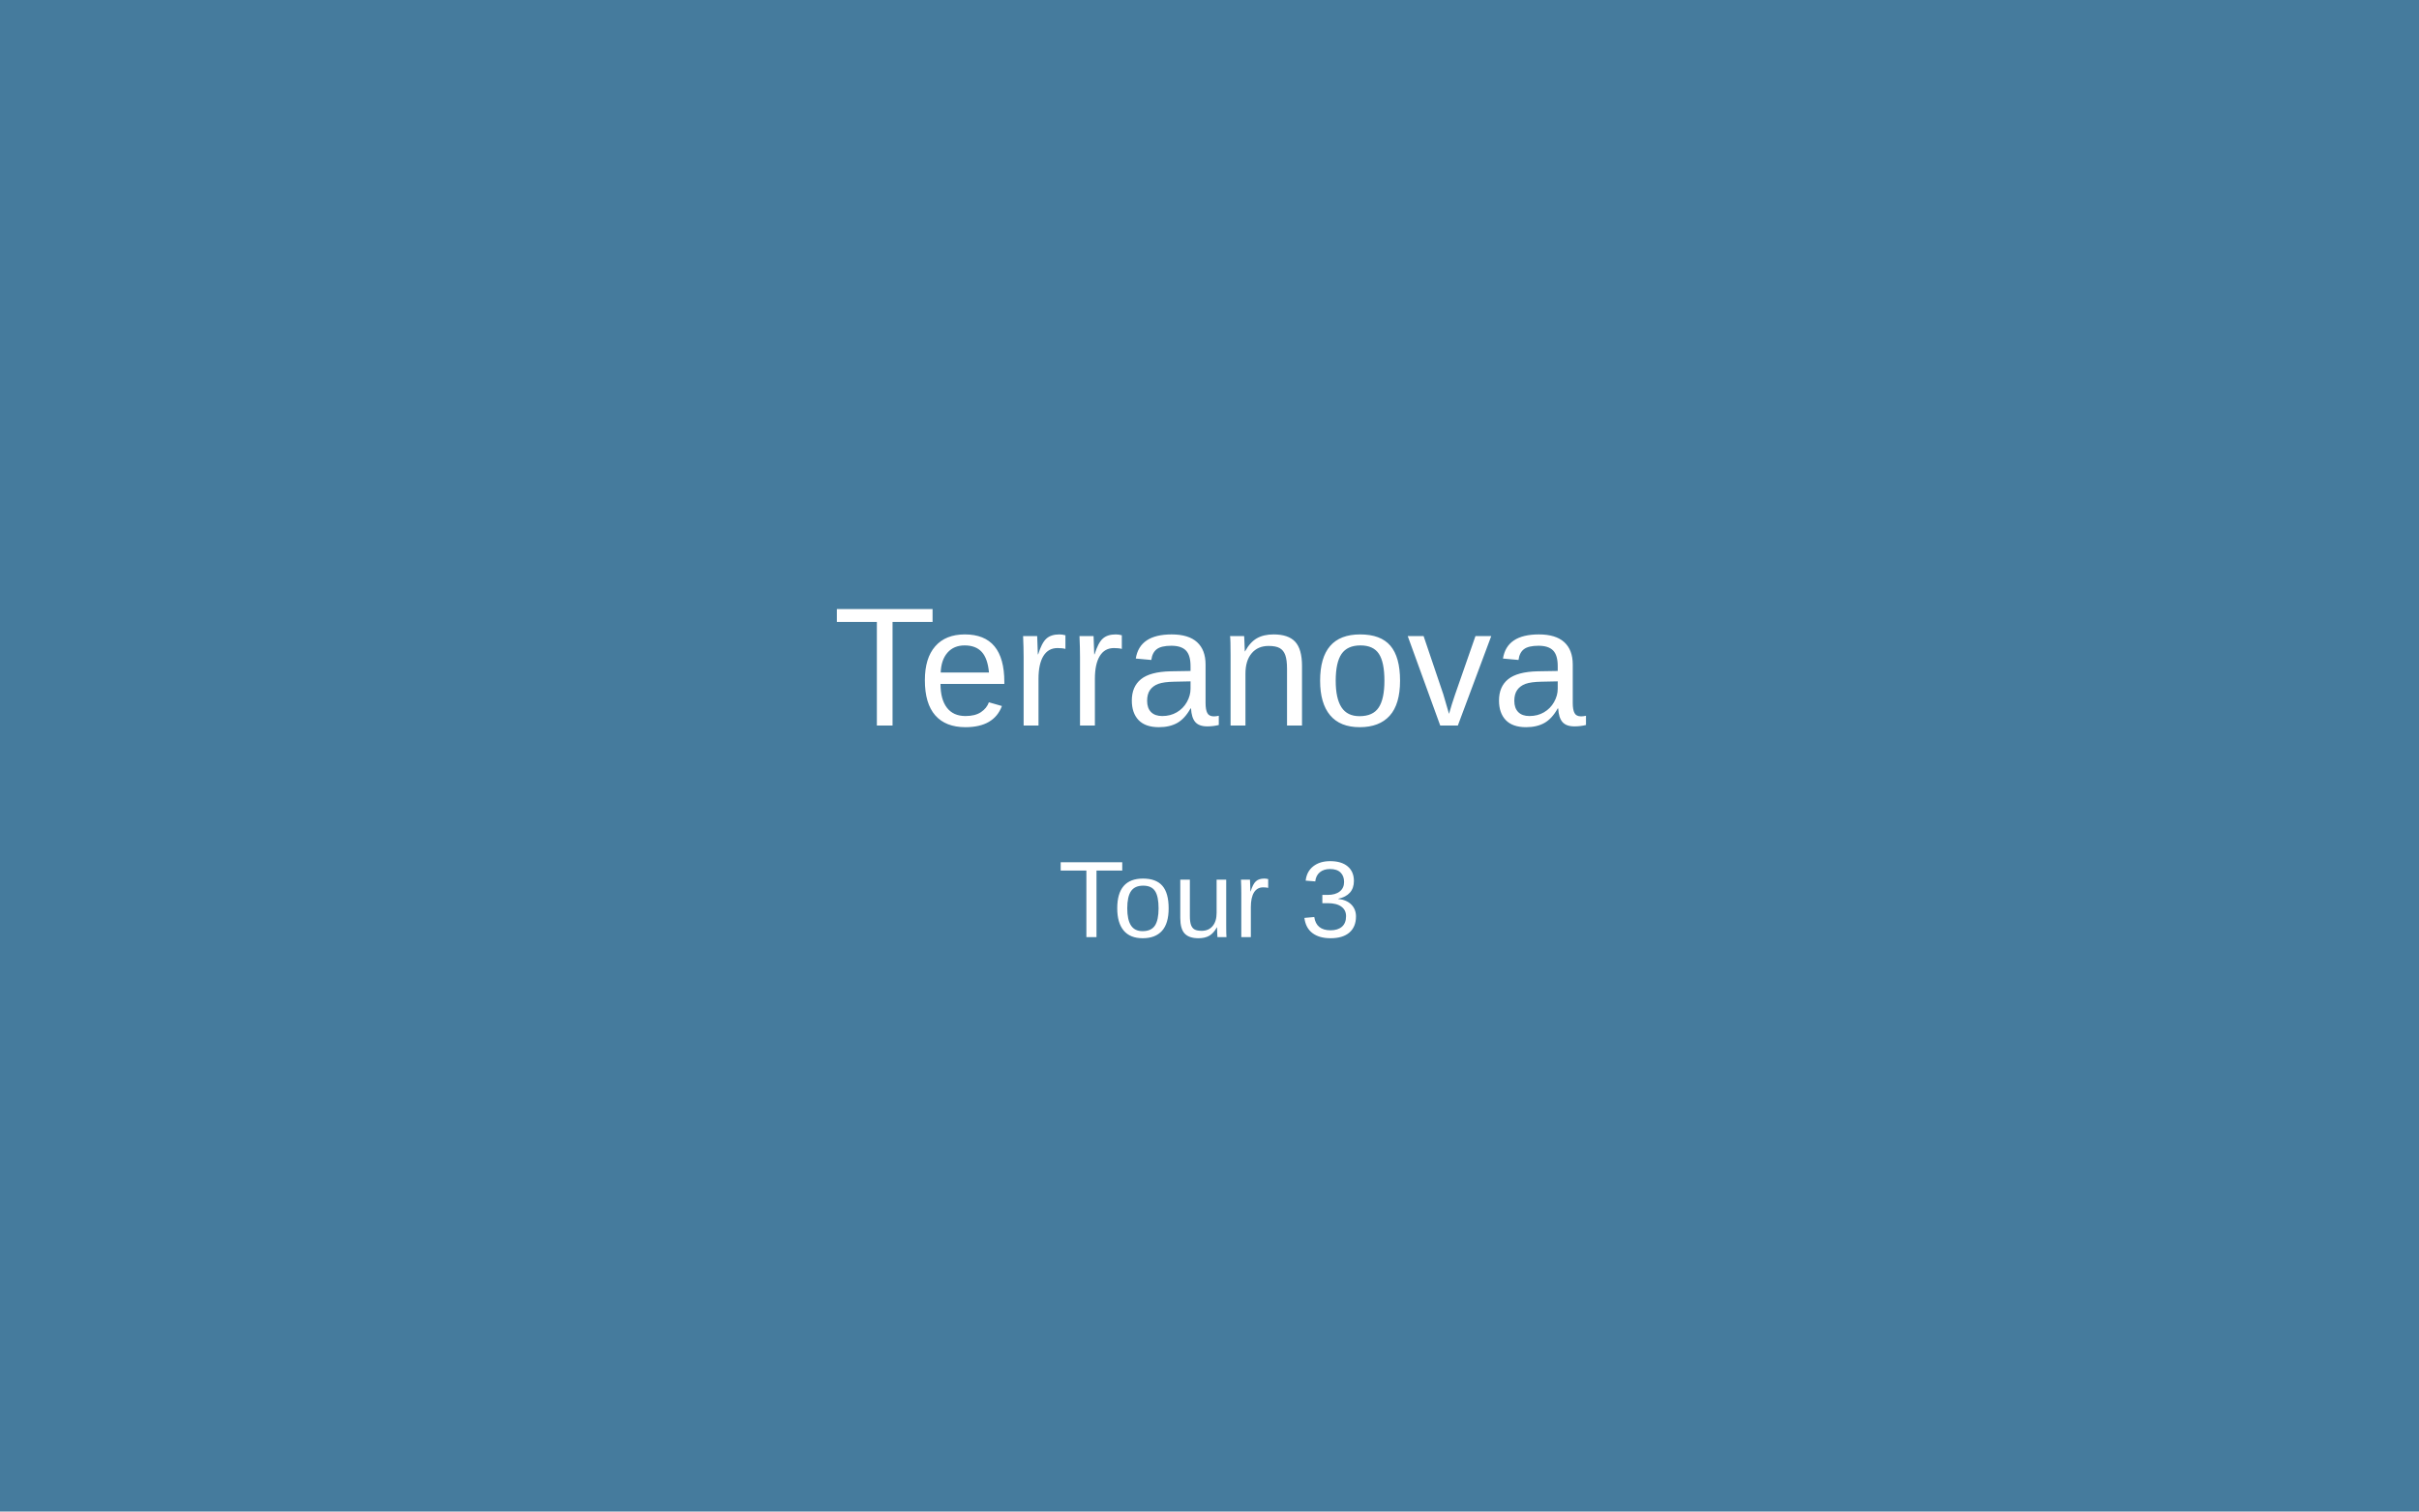
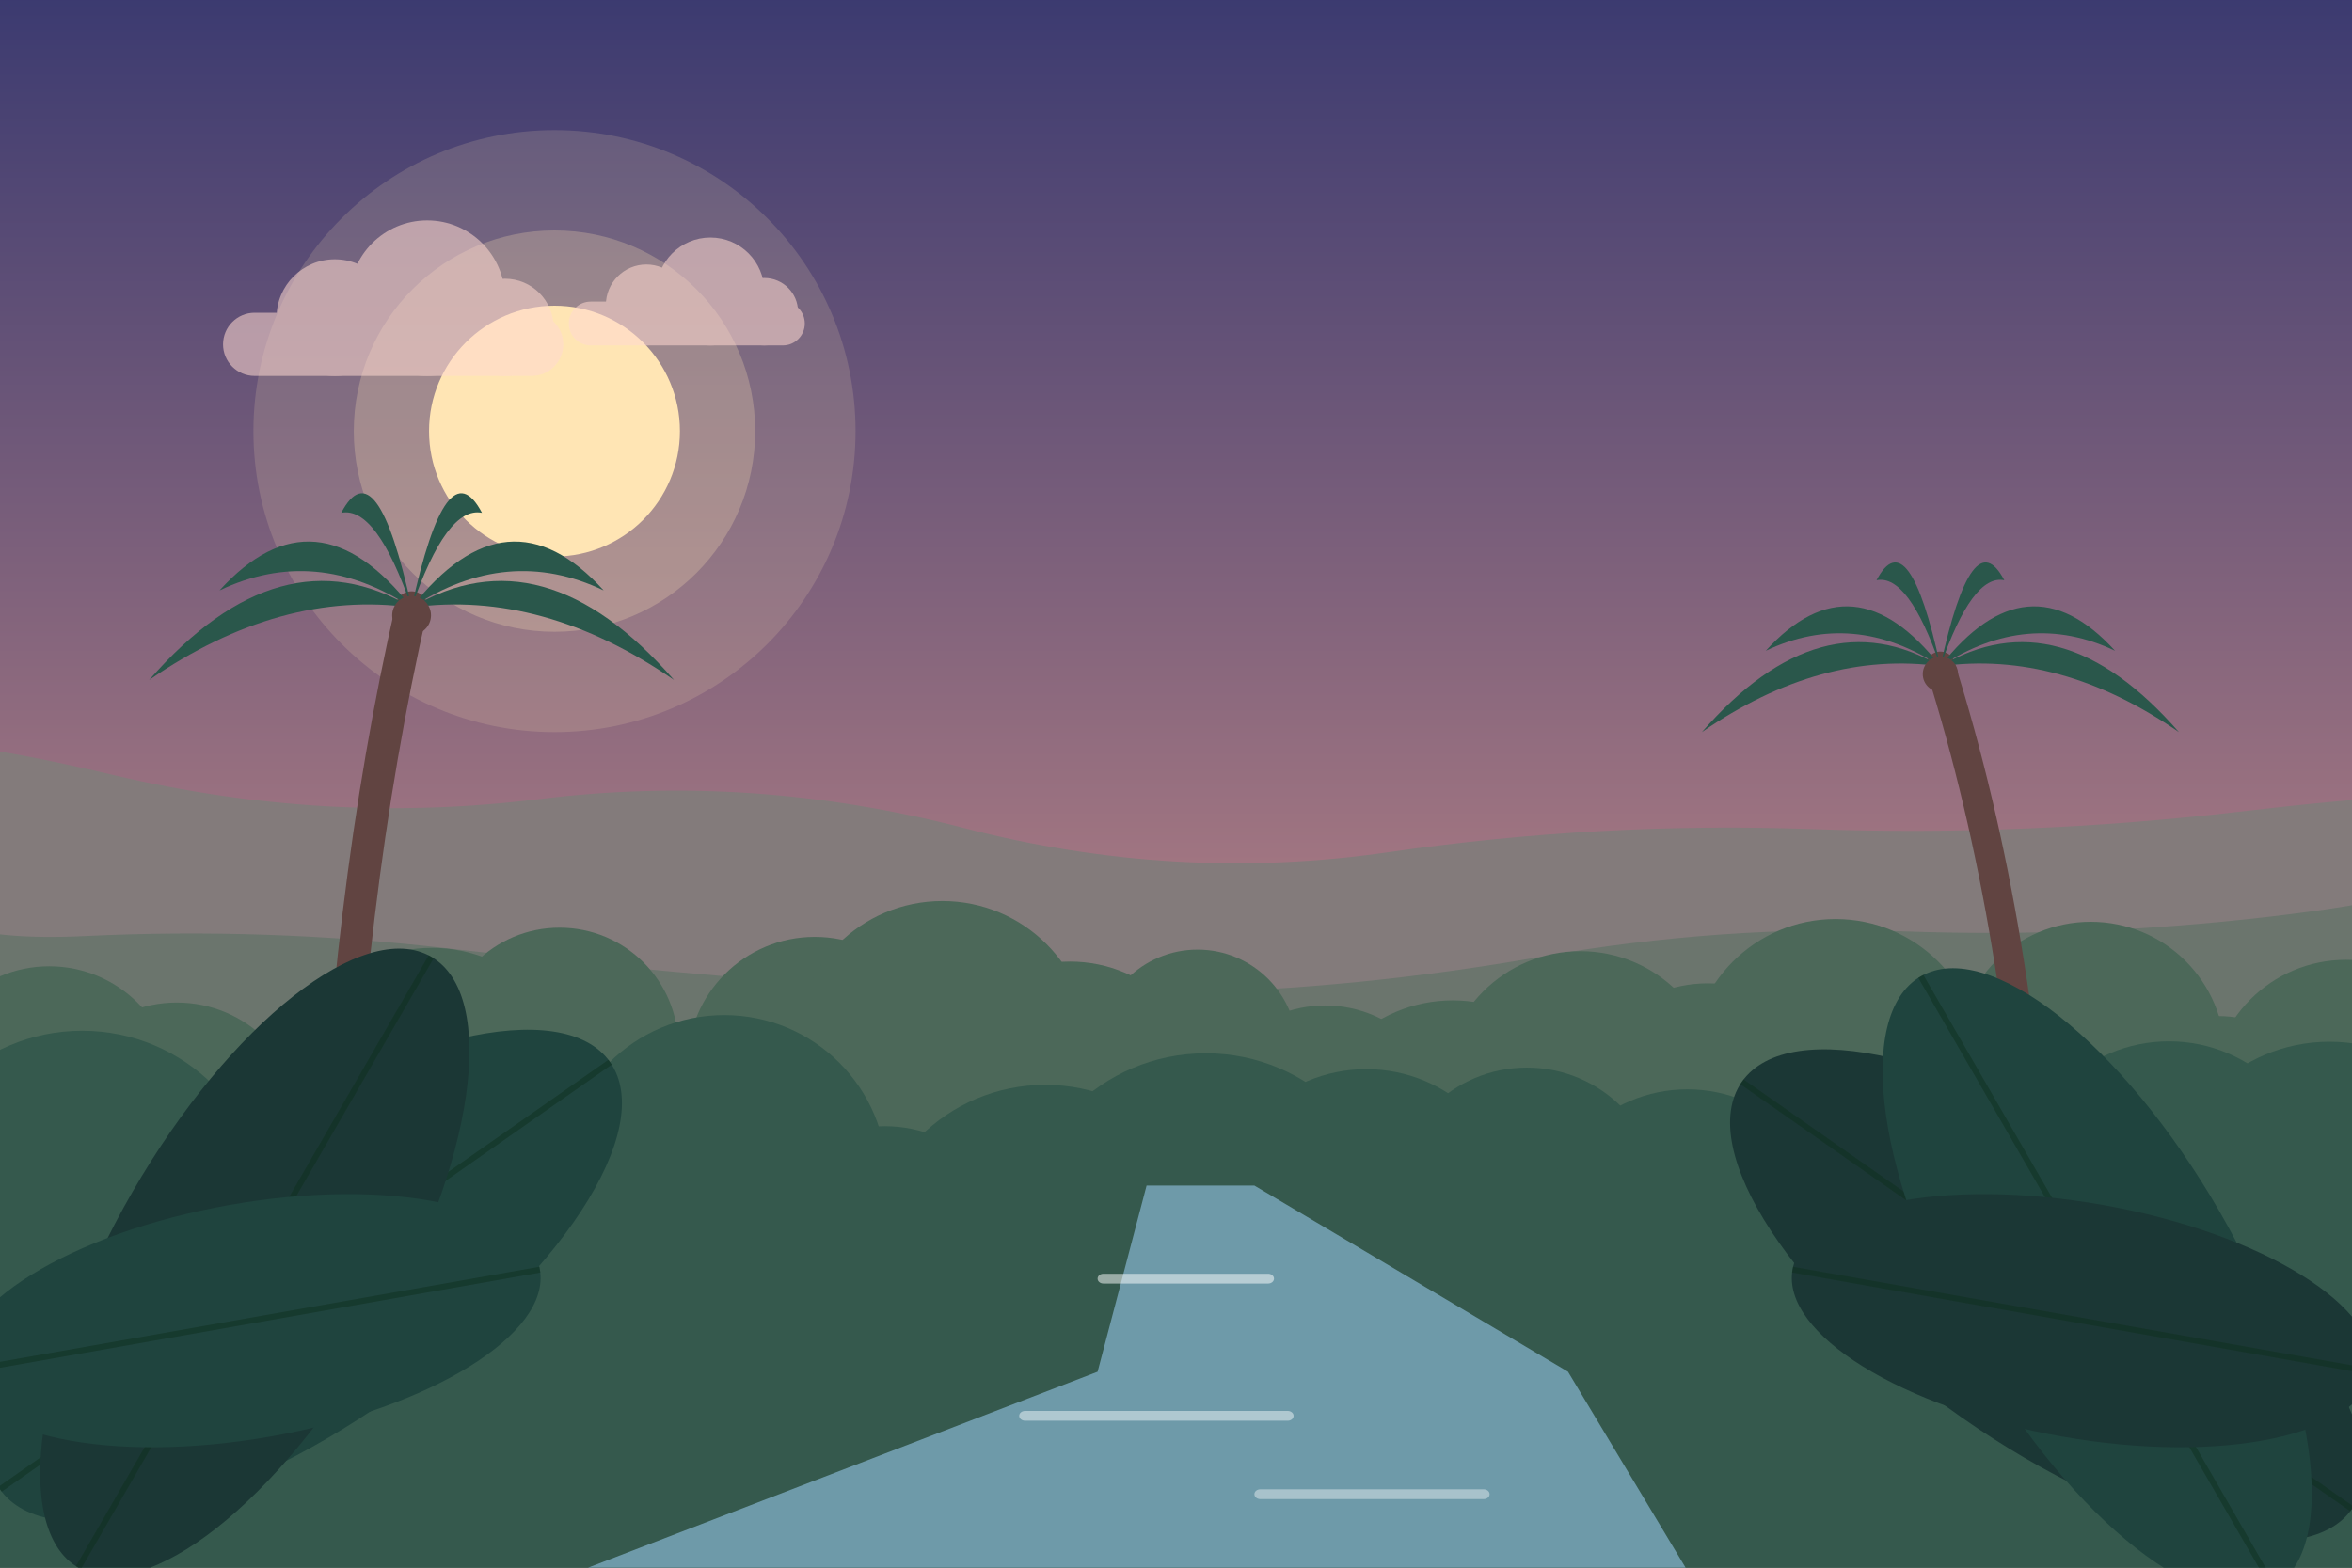
- <svg xmlns="http://www.w3.org/2000/svg" width="800" height="500" viewBox="0 0 800 500">
-   <rect width="800" height="500" fill="#457b9d" />
-   <text x="400" y="240" font-family="Arial, sans-serif" font-size="56" fill="#fff" text-anchor="middle">Terranova</text>
-   <text x="400" y="310" font-family="Arial, sans-serif" font-size="36" fill="#fff" text-anchor="middle">Tour 3</text>
+ <svg xmlns="http://www.w3.org/2000/svg" viewBox="0 0 1200 800" width="1200" height="800" preserveAspectRatio="xMidYMid slice" role="img">
+   <defs>
+     <linearGradient id="sky" x1="0" y1="0" x2="0" y2="1">
+       <stop offset="0" stop-color="#3b3a70" />
+       <stop offset="1" stop-color="#f3a58f" />
+     </linearGradient>
+   </defs>
+   <rect width="1200" height="800" fill="url(#sky)" />
+   <circle cx="282.9" cy="220.0" r="153.6" fill="#ffe5b4" opacity=".16" />
+   <circle cx="282.9" cy="220.0" r="102.4" fill="#ffe5b4" opacity=".25" />
+   <circle cx="282.9" cy="220.0" r="64.0" fill="#ffe5b4" />
+   <g fill="#ffd9cf" opacity=".55" transform="translate(200.6,159.6) scale(1.24)">
+     <rect x="-70" y="0" width="140" height="26" rx="13" />
+     <circle cx="-24" cy="2" r="24" />
+     <circle cx="14" cy="-6" r="32" />
+     <circle cx="46" cy="6" r="20" />
+   </g>
+   <g fill="#ffd9cf" opacity=".55" transform="translate(350.4,153.9) scale(0.86)">
+     <rect x="-70" y="0" width="140" height="26" rx="13" />
+     <circle cx="-24" cy="2" r="24" />
+     <circle cx="14" cy="-6" r="32" />
+     <circle cx="46" cy="6" r="20" />
+   </g>
+   <path d="M-50.0,386.1 Q-50.0,370.1 58.3,395.6 Q166.7,421.2 275.0,407.8 Q383.3,394.4 491.7,422.5 Q600.0,450.6 708.3,434.9 Q816.7,419.2 925.0,423.1 Q1033.3,426.9 1141.7,414.3 Q1250.0,401.6 1250.0,409.6 L1250.0,417.5 L1250,800 L-50,800 Z" fill="#837b7b" />
+   <path d="M-50.0,441.2 Q-50.0,482.1 42.9,477.7 Q135.7,473.2 228.6,484.0 Q321.4,494.7 414.3,501.8 Q507.1,508.8 600.0,506.7 Q692.9,504.7 785.7,488.3 Q878.6,471.9 971.4,475.3 Q1064.3,478.6 1157.1,467.9 Q1250.0,457.1 1250.0,443.7 L1250.0,430.2 L1250,800 L-50,800 Z" fill="#6b756d" />
+   <rect x="-10.0" y="560.0" width="1220.0" height="240.0" rx="0" fill="#4c6859" />
+   <circle cx="-40.0" cy="547.3" r="53.1" fill="#4c6859" />
+   <circle cx="25.1" cy="557.1" r="64.0" fill="#4c6859" />
+   <circle cx="90.2" cy="575.8" r="64.2" fill="#4c6859" />
+   <circle cx="155.3" cy="583.8" r="50.1" fill="#4c6859" />
+   <circle cx="220.4" cy="558.2" r="74.5" fill="#4c6859" />
+   <circle cx="285.5" cy="534.0" r="60.6" fill="#4c6859" />
+   <circle cx="350.6" cy="578.6" r="54.6" fill="#4c6859" />
+   <circle cx="415.7" cy="543.0" r="64.9" fill="#4c6859" />
+   <circle cx="480.8" cy="535.0" r="75.2" fill="#4c6859" />
+   <circle cx="545.9" cy="562.3" r="71.6" fill="#4c6859" />
+   <circle cx="611.0" cy="535.5" r="50.9" fill="#4c6859" />
+   <circle cx="676.1" cy="575.9" r="62.8" fill="#4c6859" />
+   <circle cx="741.2" cy="584.9" r="74.4" fill="#4c6859" />
+   <circle cx="806.3" cy="555.5" r="70.1" fill="#4c6859" />
+   <circle cx="871.4" cy="570.1" r="68.3" fill="#4c6859" />
+   <circle cx="936.5" cy="543.1" r="74.1" fill="#4c6859" />
+   <circle cx="1001.6" cy="574.9" r="55.7" fill="#4c6859" />
+   <circle cx="1066.7" cy="538.9" r="68.5" fill="#4c6859" />
+   <circle cx="1131.8" cy="577.1" r="58.6" fill="#4c6859" />
+   <circle cx="1196.9" cy="558.7" r="68.9" fill="#4c6859" />
+   <circle cx="1262.0" cy="580.1" r="60.1" fill="#4c6859" />
+   <rect x="-10.0" y="625.0" width="1220.0" height="175.0" rx="0" fill="#35594d" />
+   <circle cx="-40.0" cy="648.1" r="88.5" fill="#35594d" />
+   <circle cx="41.9" cy="620.7" r="94.7" fill="#35594d" />
+   <circle cx="123.8" cy="643.3" r="66.7" fill="#35594d" />
+   <circle cx="205.7" cy="612.5" r="70.8" fill="#35594d" />
+   <circle cx="287.6" cy="632.3" r="84.7" fill="#35594d" />
+   <circle cx="369.5" cy="601.1" r="83.1" fill="#35594d" />
+   <circle cx="451.4" cy="643.2" r="68.5" fill="#35594d" />
+   <circle cx="533.3" cy="644.1" r="90.5" fill="#35594d" />
+   <circle cx="615.2" cy="633.3" r="95.8" fill="#35594d" />
+   <circle cx="697.1" cy="622.6" r="77.0" fill="#35594d" />
+   <circle cx="779.0" cy="613.1" r="68.3" fill="#35594d" />
+   <circle cx="860.9" cy="630.6" r="74.7" fill="#35594d" />
+   <circle cx="942.8" cy="622.1" r="72.4" fill="#35594d" />
+   <circle cx="1024.7" cy="617.1" r="73.8" fill="#35594d" />
+   <circle cx="1106.6" cy="608.4" r="77.0" fill="#35594d" />
+   <circle cx="1188.5" cy="616.2" r="84.6" fill="#35594d" />
+   <circle cx="1270.4" cy="637.2" r="85.0" fill="#35594d" />
+   <polygon points="585.0,605.0 640.0,605.0 800.0,700.0 860.0,800.0 300.0,800.0 560.0,700.0" fill="#6e9aa9" />
+   <rect x="560.0" y="650.0" width="90.0" height="5.0" rx="3" fill="#ffffff" opacity=".5" />
+   <rect x="520.0" y="720.0" width="140.0" height="5.0" rx="3" fill="#ffffff" opacity=".45" />
+   <rect x="640.0" y="760.0" width="120.0" height="5.0" rx="3" fill="#ffffff" opacity=".4" />
+   <path d="M170.0,640.0 Q176.0,458.5 210.0,310.0" stroke="#614441" stroke-width="16.5" fill="none" stroke-linecap="round" />
+   <path d="M210.0,310.0 Q276.9,270.3 343.9,347.0 Q276.9,300.8 210.0,310.0 Z" fill="#2a574b" />
+   <path d="M210.0,310.0 Q259.0,247.4 308.0,301.3 Q259.0,277.9 210.0,310.0 Z" fill="#2a574b" />
+   <path d="M210.0,310.0 Q227.9,227.6 245.9,261.7 Q227.9,258.1 210.0,310.0 Z" fill="#2a574b" />
+   <path d="M210.0,310.0 Q192.1,227.6 174.1,261.7 Q192.1,258.1 210.0,310.0 Z" fill="#2a574b" />
+   <path d="M210.0,310.0 Q161.0,247.4 112.0,301.3 Q161.0,277.9 210.0,310.0 Z" fill="#2a574b" />
+   <path d="M210.0,310.0 Q143.1,270.3 76.1,347.0 Q143.1,300.8 210.0,310.0 Z" fill="#2a574b" />
+   <circle cx="210.0" cy="314.0" r="9.9" fill="#614441" />
+   <path d="M1040.0,640.0 Q1032.5,475.0 990.0,340.0" stroke="#614441" stroke-width="15.0" fill="none" stroke-linecap="round" />
+   <path d="M990.0,340.0 Q1050.9,303.9 1111.7,373.6 Q1050.9,331.6 990.0,340.0 Z" fill="#2a574b" />
+   <path d="M990.0,340.0 Q1034.5,283.1 1079.1,332.1 Q1034.5,310.9 990.0,340.0 Z" fill="#2a574b" />
+   <path d="M990.0,340.0 Q1006.3,265.1 1022.6,296.1 Q1006.3,292.8 990.0,340.0 Z" fill="#2a574b" />
+   <path d="M990.0,340.0 Q973.7,265.1 957.4,296.1 Q973.7,292.8 990.0,340.0 Z" fill="#2a574b" />
+   <path d="M990.0,340.0 Q945.5,283.1 900.9,332.1 Q945.5,310.9 990.0,340.0 Z" fill="#2a574b" />
+   <path d="M990.0,340.0 Q929.1,303.9 868.3,373.6 Q929.1,331.6 990.0,340.0 Z" fill="#2a574b" />
+   <circle cx="990.0" cy="344.0" r="9.0" fill="#614441" />
+   <g transform="rotate(-35 0.0 760.0)">
+     <ellipse cx="190.0" cy="760.0" rx="190.0" ry="76.0" fill="#1f443e" />
+     <line x1="0.0" y1="760.0" x2="380.0" y2="760.0" stroke="#0e2f1e" stroke-width="3" opacity=".5" />
+   </g>
+   <g transform="rotate(-60 40.0 800.0)">
+     <ellipse cx="220.0" cy="800.0" rx="180.0" ry="72.0" fill="#1b3735" />
+     <line x1="40.0" y1="800.0" x2="400.0" y2="800.0" stroke="#0e2f1e" stroke-width="3" opacity=".5" />
+   </g>
+   <g transform="rotate(-10 -20.0 700.0)">
+     <ellipse cx="130.0" cy="700.0" rx="150.0" ry="60.0" fill="#1f443e" />
+     <line x1="-20.0" y1="700.0" x2="280.0" y2="700.0" stroke="#0e2f1e" stroke-width="3" opacity=".5" />
+   </g>
+   <g transform="rotate(215 1200.0 770.0)">
+     <ellipse cx="1390.0" cy="770.0" rx="190.0" ry="76.0" fill="#1b3735" />
+     <line x1="1200.0" y1="770.0" x2="1580.0" y2="770.0" stroke="#0e2f1e" stroke-width="3" opacity=".5" />
+   </g>
+   <g transform="rotate(240 1160.0 810.0)">
+     <ellipse cx="1340.0" cy="810.0" rx="180.0" ry="72.0" fill="#1f443e" />
+     <line x1="1160.0" y1="810.0" x2="1520.0" y2="810.0" stroke="#0e2f1e" stroke-width="3" opacity=".5" />
+   </g>
+   <g transform="rotate(190 1210.0 700.0)">
+     <ellipse cx="1360.0" cy="700.0" rx="150.0" ry="60.0" fill="#1b3735" />
+     <line x1="1210.0" y1="700.0" x2="1510.0" y2="700.0" stroke="#0e2f1e" stroke-width="3" opacity=".5" />
+   </g>
</svg>
